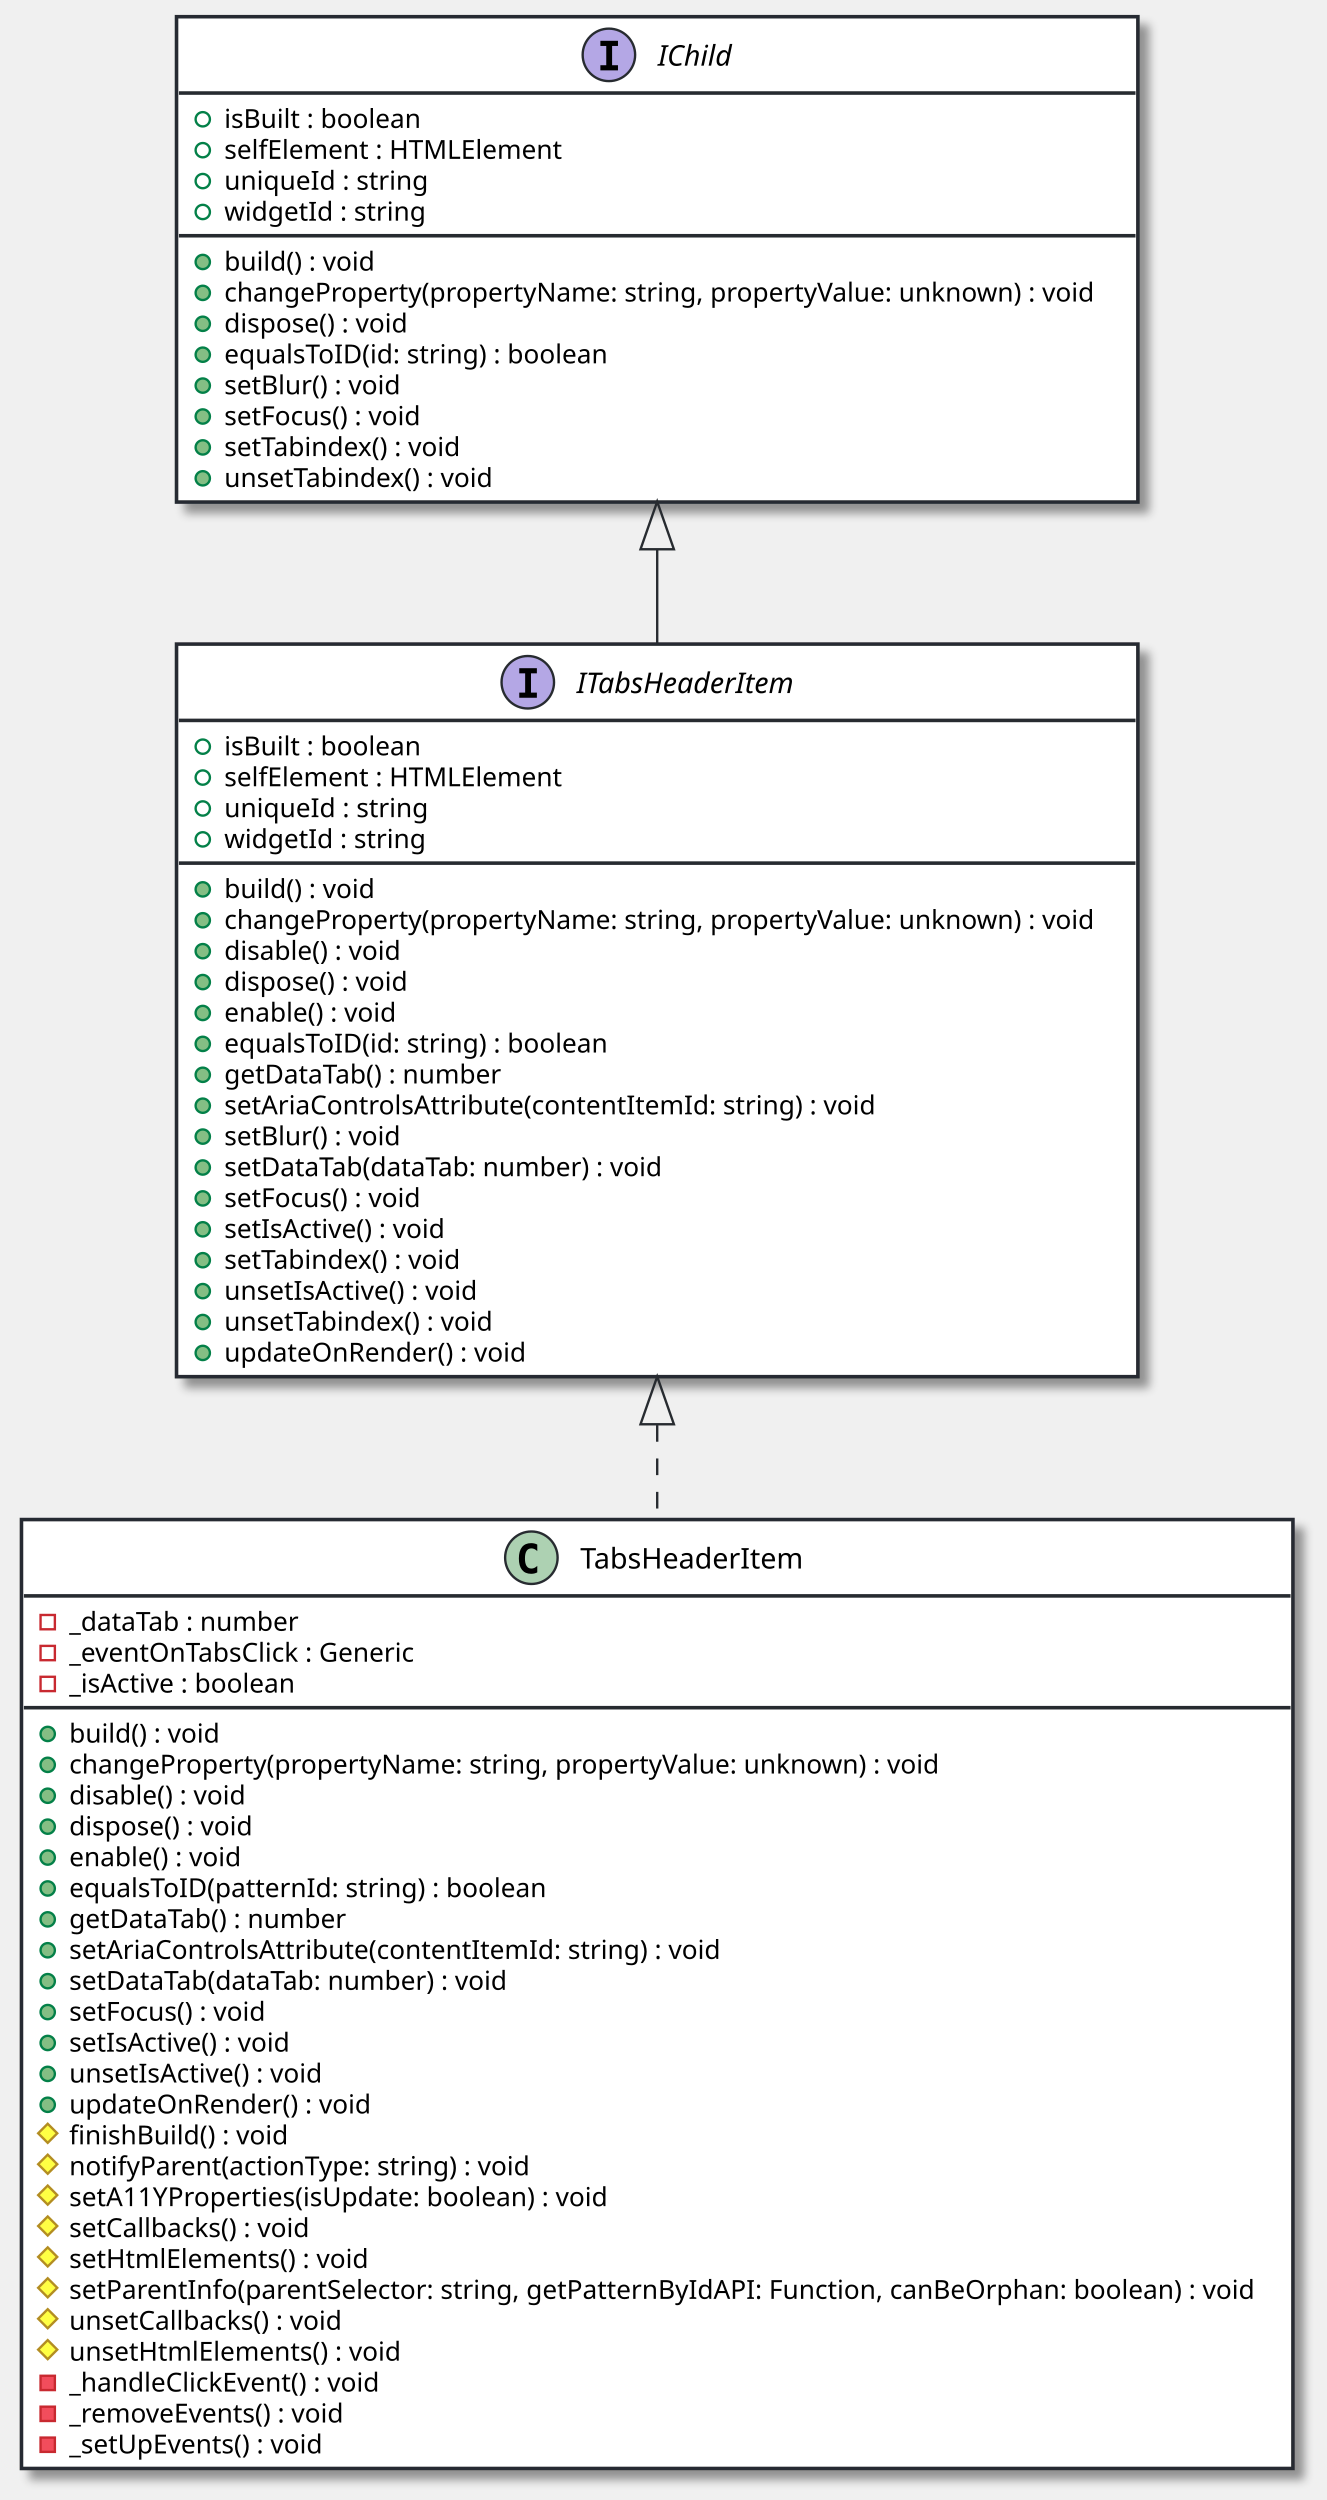
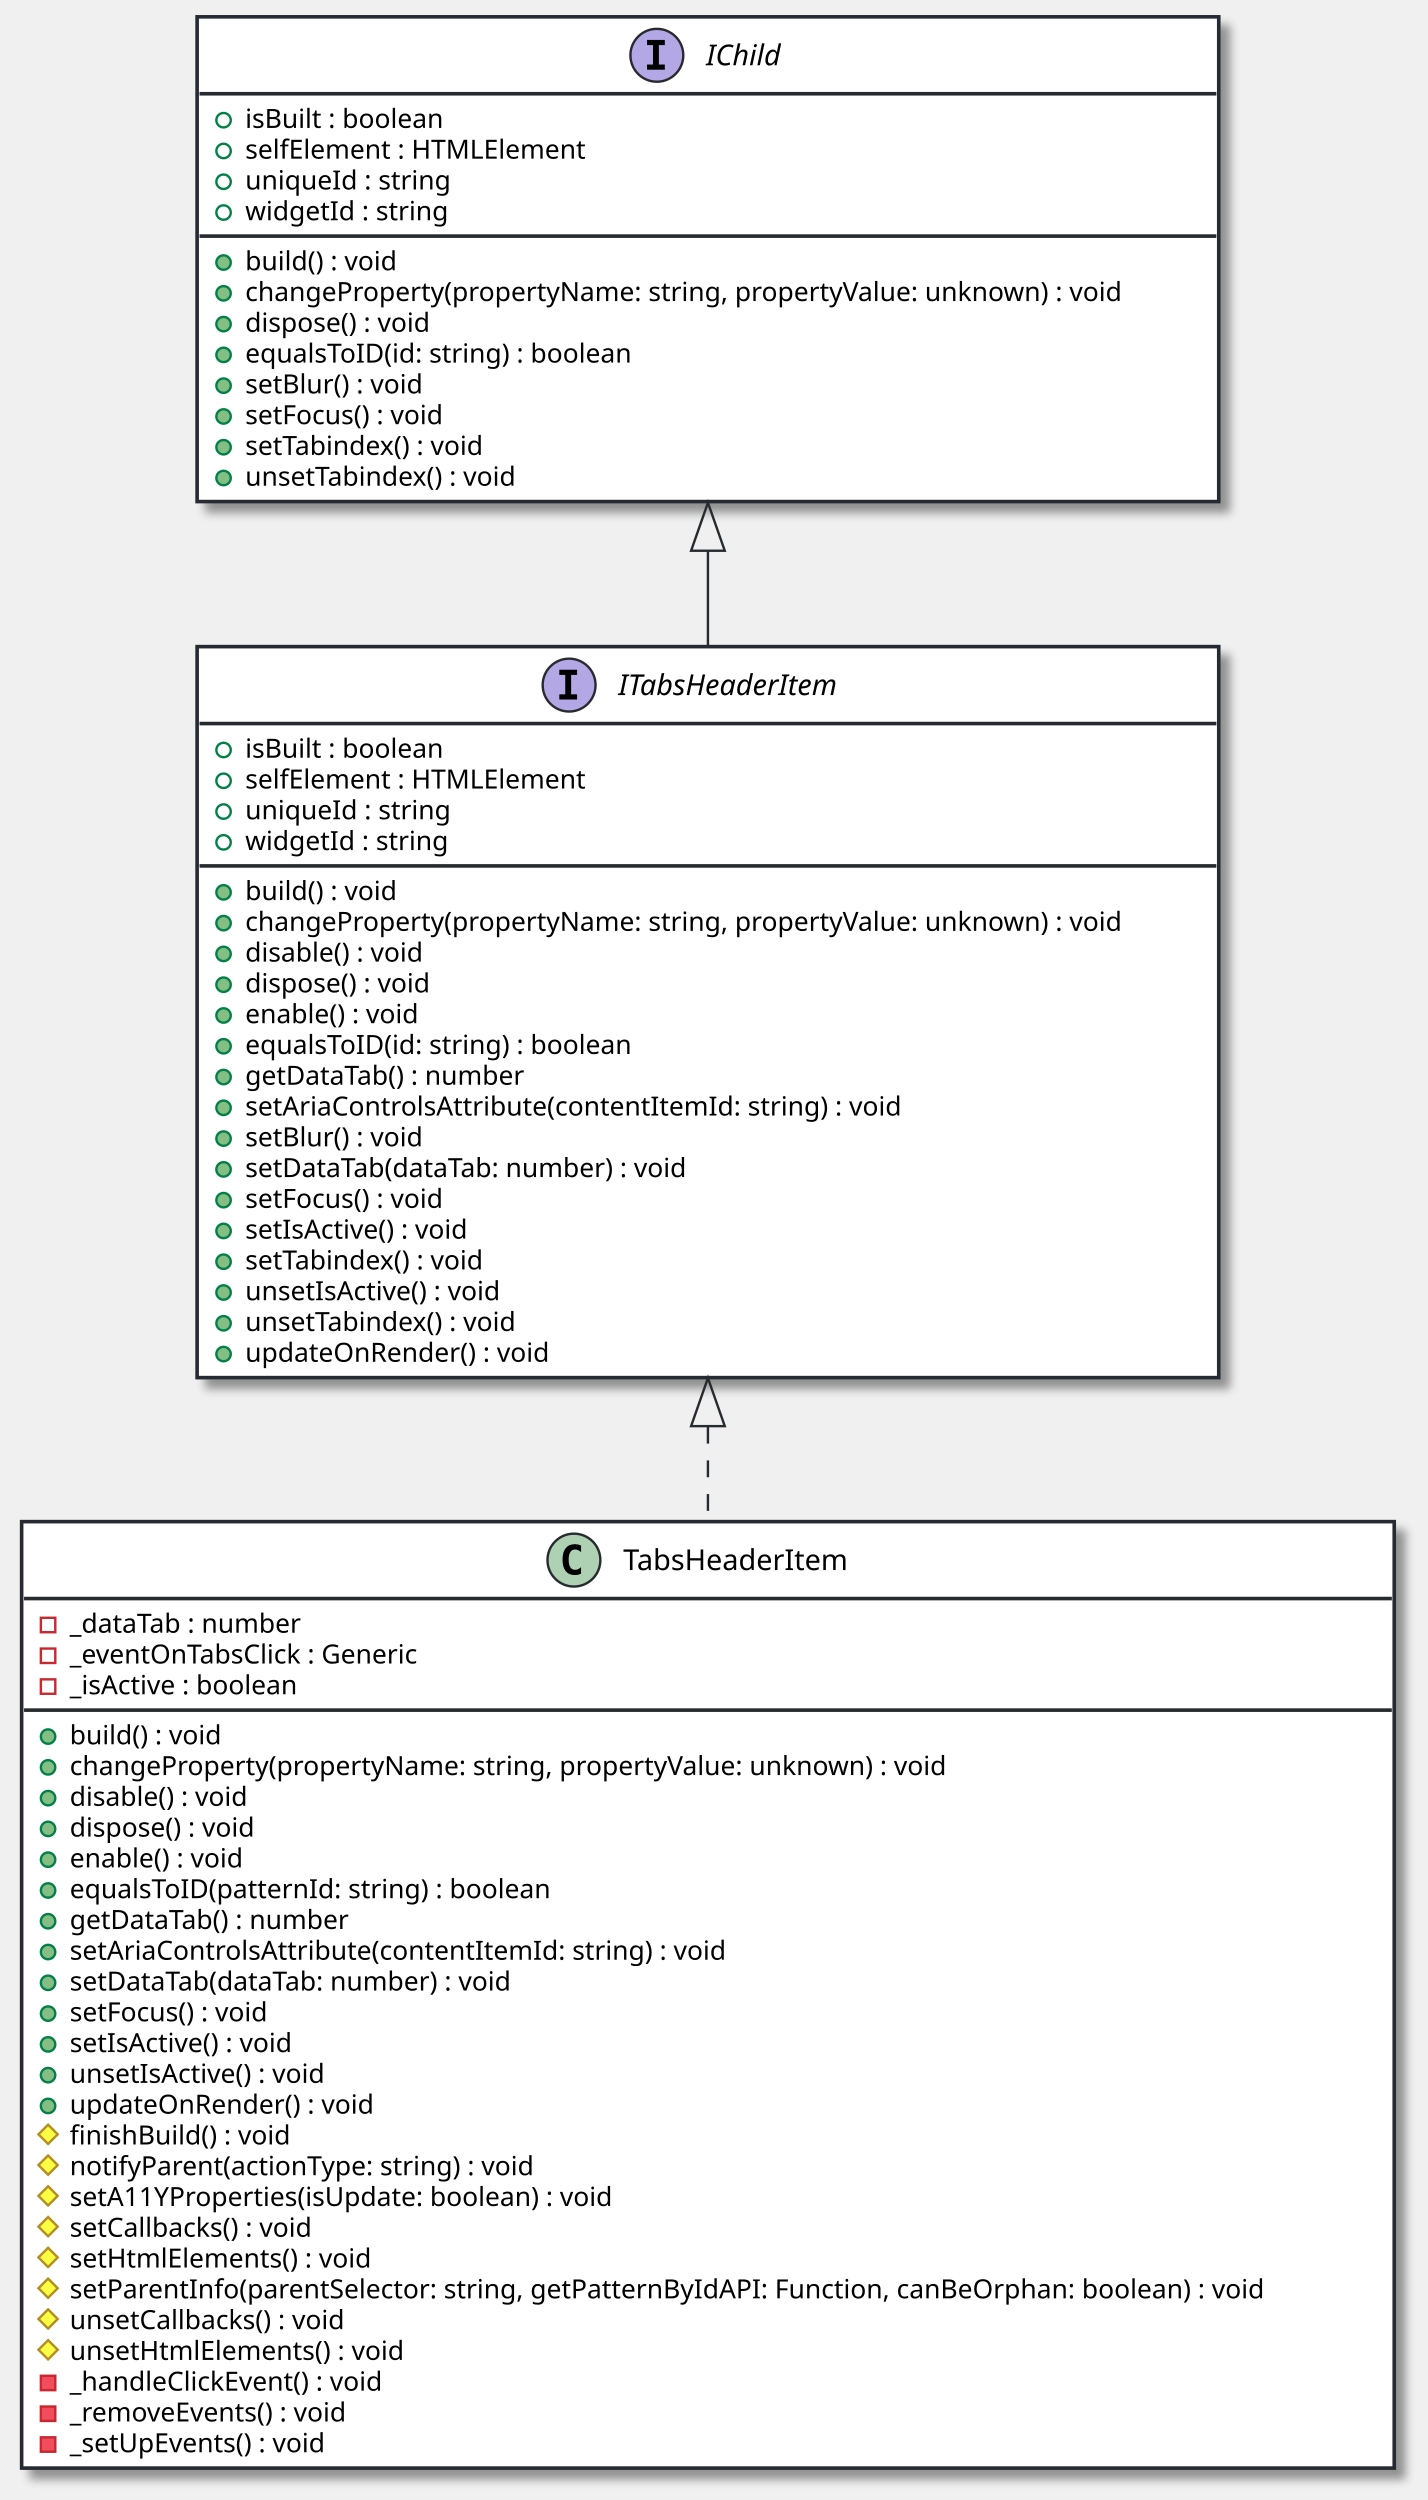
- <svg xmlns="http://www.w3.org/2000/svg" contentScriptType="application/ecmascript" contentStyleType="text/css" height="1048px" preserveAspectRatio="none" style="width:556px;height:1048px;background:#CED4DA;" version="1.1" viewBox="0 0 556 1048" width="556px" zoomAndPan="magnify">
+ <svg xmlns="http://www.w3.org/2000/svg" contentScriptType="application/ecmascript" contentStyleType="text/css" height="1040px" preserveAspectRatio="none" style="width:594px;height:1040px;background:#CED4DA;" version="1.1" viewBox="0 0 594 1040" width="594px" zoomAndPan="magnify">
  <defs>
    <filter height="300%" id="f1m0neeiqr94rv" width="300%" x="-1" y="-1">
      <feGaussianBlur result="blurOut" stdDeviation="2.0" />
      <feColorMatrix in="blurOut" result="blurOut2" type="matrix" values="0 0 0 0 0 0 0 0 0 0 0 0 0 0 0 0 0 0 .4 0" />
      <feOffset dx="4.0" dy="4.0" in="blurOut2" result="blurOut3" />
      <feBlend in="SourceGraphic" in2="blurOut3" mode="normal" />
    </filter>
  </defs>
  <g>
-     <rect codeLine="7" fill="#FFFFFF" filter="url(#f1m0neeiqr94rv)" height="307.102" id="ITabsHeaderItem" style="stroke:#272B30;stroke-width:1.5;" width="403" x="74" y="270" />
-     <ellipse cx="221.25" cy="286" fill="#B4A7E5" rx="11" ry="11" style="stroke:#272B30;stroke-width:1.0;" />
-     <path d="M217.678,282.265 L217.678,280.107 L225.057,280.107 L225.057,282.265 L222.592,282.265 L222.592,290.342 L225.057,290.342 L225.057,292.5 L217.678,292.5 L217.678,290.342 L220.143,290.342 L220.143,282.265 Z " fill="#000000" />
-     <text fill="#000000" font-family="sans-serif" font-size="12" font-style="italic" lengthAdjust="spacing" textLength="100" x="241.75" y="290.535">ITabsHeaderItem</text>
-     <line style="stroke:#272B30;stroke-width:1.5;" x1="75" x2="476" y1="302" y2="302" />
-     <ellipse cx="85" cy="313" rx="3" ry="3" style="stroke:#038048;stroke-width:1.0;fill:none;" />
-     <text fill="#000000" font-family="sans-serif" font-size="11" lengthAdjust="spacing" textLength="84" x="94" y="316.635">isBuilt : boolean</text>
-     <ellipse cx="85" cy="325.955" rx="3" ry="3" style="stroke:#038048;stroke-width:1.0;fill:none;" />
-     <text fill="#000000" font-family="sans-serif" font-size="11" lengthAdjust="spacing" textLength="142" x="94" y="329.59">selfElement : HTMLElement</text>
-     <ellipse cx="85" cy="338.91" rx="3" ry="3" style="stroke:#038048;stroke-width:1.0;fill:none;" />
-     <text fill="#000000" font-family="sans-serif" font-size="11" lengthAdjust="spacing" textLength="88" x="94" y="342.545">uniqueId : string</text>
-     <ellipse cx="85" cy="351.865" rx="3" ry="3" style="stroke:#038048;stroke-width:1.0;fill:none;" />
-     <text fill="#000000" font-family="sans-serif" font-size="11" lengthAdjust="spacing" textLength="86" x="94" y="355.5">widgetId : string</text>
-     <line style="stroke:#272B30;stroke-width:1.5;" x1="75" x2="476" y1="361.82" y2="361.82" />
-     <ellipse cx="85" cy="372.82" fill="#84BE84" rx="3" ry="3" style="stroke:#038048;stroke-width:1.0;" />
-     <text fill="#000000" font-family="sans-serif" font-size="11" lengthAdjust="spacing" textLength="67" x="94" y="376.455">build() : void</text>
-     <ellipse cx="85" cy="385.775" fill="#84BE84" rx="3" ry="3" style="stroke:#038048;stroke-width:1.0;" />
-     <text fill="#000000" font-family="sans-serif" font-size="11" lengthAdjust="spacing" textLength="377" x="94" y="389.41">changeProperty(propertyName: string, propertyValue: unknown) : void</text>
-     <ellipse cx="85" cy="398.731" fill="#84BE84" rx="3" ry="3" style="stroke:#038048;stroke-width:1.0;" />
-     <text fill="#000000" font-family="sans-serif" font-size="11" lengthAdjust="spacing" textLength="78" x="94" y="402.365">disable() : void</text>
-     <ellipse cx="85" cy="411.685" fill="#84BE84" rx="3" ry="3" style="stroke:#038048;stroke-width:1.0;" />
-     <text fill="#000000" font-family="sans-serif" font-size="11" lengthAdjust="spacing" textLength="82" x="94" y="415.32">dispose() : void</text>
-     <ellipse cx="85" cy="424.641" fill="#84BE84" rx="3" ry="3" style="stroke:#038048;stroke-width:1.0;" />
-     <text fill="#000000" font-family="sans-serif" font-size="11" lengthAdjust="spacing" textLength="75" x="94" y="428.275">enable() : void</text>
-     <ellipse cx="85" cy="437.596" fill="#84BE84" rx="3" ry="3" style="stroke:#038048;stroke-width:1.0;" />
-     <text fill="#000000" font-family="sans-serif" font-size="11" lengthAdjust="spacing" textLength="168" x="94" y="441.231">equalsToID(id: string) : boolean</text>
-     <ellipse cx="85" cy="450.551" fill="#84BE84" rx="3" ry="3" style="stroke:#038048;stroke-width:1.0;" />
-     <text fill="#000000" font-family="sans-serif" font-size="11" lengthAdjust="spacing" textLength="120" x="94" y="454.185">getDataTab() : number</text>
-     <ellipse cx="85" cy="463.506" fill="#84BE84" rx="3" ry="3" style="stroke:#038048;stroke-width:1.0;" />
-     <text fill="#000000" font-family="sans-serif" font-size="11" lengthAdjust="spacing" textLength="285" x="94" y="467.141">setAriaControlsAttribute(contentItemId: string) : void</text>
-     <ellipse cx="85" cy="476.461" fill="#84BE84" rx="3" ry="3" style="stroke:#038048;stroke-width:1.0;" />
-     <text fill="#000000" font-family="sans-serif" font-size="11" lengthAdjust="spacing" textLength="77" x="94" y="480.096">setBlur() : void</text>
-     <ellipse cx="85" cy="489.416" fill="#84BE84" rx="3" ry="3" style="stroke:#038048;stroke-width:1.0;" />
-     <text fill="#000000" font-family="sans-serif" font-size="11" lengthAdjust="spacing" textLength="191" x="94" y="493.051">setDataTab(dataTab: number) : void</text>
-     <ellipse cx="85" cy="502.371" fill="#84BE84" rx="3" ry="3" style="stroke:#038048;stroke-width:1.0;" />
-     <text fill="#000000" font-family="sans-serif" font-size="11" lengthAdjust="spacing" textLength="88" x="94" y="506.006">setFocus() : void</text>
-     <ellipse cx="85" cy="515.326" fill="#84BE84" rx="3" ry="3" style="stroke:#038048;stroke-width:1.0;" />
-     <text fill="#000000" font-family="sans-serif" font-size="11" lengthAdjust="spacing" textLength="98" x="94" y="518.961">setIsActive() : void</text>
-     <ellipse cx="85" cy="528.281" fill="#84BE84" rx="3" ry="3" style="stroke:#038048;stroke-width:1.0;" />
-     <text fill="#000000" font-family="sans-serif" font-size="11" lengthAdjust="spacing" textLength="106" x="94" y="531.916">setTabindex() : void</text>
-     <ellipse cx="85" cy="541.236" fill="#84BE84" rx="3" ry="3" style="stroke:#038048;stroke-width:1.0;" />
-     <text fill="#000000" font-family="sans-serif" font-size="11" lengthAdjust="spacing" textLength="112" x="94" y="544.871">unsetIsActive() : void</text>
-     <ellipse cx="85" cy="554.191" fill="#84BE84" rx="3" ry="3" style="stroke:#038048;stroke-width:1.0;" />
-     <text fill="#000000" font-family="sans-serif" font-size="11" lengthAdjust="spacing" textLength="120" x="94" y="557.826">unsetTabindex() : void</text>
-     <ellipse cx="85" cy="567.146" fill="#84BE84" rx="3" ry="3" style="stroke:#038048;stroke-width:1.0;" />
-     <text fill="#000000" font-family="sans-serif" font-size="11" lengthAdjust="spacing" textLength="131" x="94" y="570.781">updateOnRender() : void</text>
-     <rect codeLine="29" fill="#FFFFFF" filter="url(#f1m0neeiqr94rv)" height="203.461" id="IChild" style="stroke:#272B30;stroke-width:1.5;" width="403" x="74" y="7" />
-     <ellipse cx="255.25" cy="23" fill="#B4A7E5" rx="11" ry="11" style="stroke:#272B30;stroke-width:1.0;" />
-     <path d="M251.678,19.265 L251.678,17.107 L259.057,17.107 L259.057,19.265 L256.592,19.265 L256.592,27.342 L259.057,27.342 L259.057,29.5 L251.678,29.5 L251.678,27.342 L254.143,27.342 L254.143,19.265 Z " fill="#000000" />
-     <text fill="#000000" font-family="sans-serif" font-size="12" font-style="italic" lengthAdjust="spacing" textLength="32" x="275.75" y="27.535">IChild</text>
-     <line style="stroke:#272B30;stroke-width:1.5;" x1="75" x2="476" y1="39" y2="39" />
-     <ellipse cx="85" cy="50" rx="3" ry="3" style="stroke:#038048;stroke-width:1.0;fill:none;" />
-     <text fill="#000000" font-family="sans-serif" font-size="11" lengthAdjust="spacing" textLength="84" x="94" y="53.635">isBuilt : boolean</text>
-     <ellipse cx="85" cy="62.955" rx="3" ry="3" style="stroke:#038048;stroke-width:1.0;fill:none;" />
-     <text fill="#000000" font-family="sans-serif" font-size="11" lengthAdjust="spacing" textLength="142" x="94" y="66.59">selfElement : HTMLElement</text>
-     <ellipse cx="85" cy="75.91" rx="3" ry="3" style="stroke:#038048;stroke-width:1.0;fill:none;" />
-     <text fill="#000000" font-family="sans-serif" font-size="11" lengthAdjust="spacing" textLength="88" x="94" y="79.545">uniqueId : string</text>
-     <ellipse cx="85" cy="88.865" rx="3" ry="3" style="stroke:#038048;stroke-width:1.0;fill:none;" />
-     <text fill="#000000" font-family="sans-serif" font-size="11" lengthAdjust="spacing" textLength="86" x="94" y="92.5">widgetId : string</text>
-     <line style="stroke:#272B30;stroke-width:1.5;" x1="75" x2="476" y1="98.82" y2="98.82" />
-     <ellipse cx="85" cy="109.82" fill="#84BE84" rx="3" ry="3" style="stroke:#038048;stroke-width:1.0;" />
-     <text fill="#000000" font-family="sans-serif" font-size="11" lengthAdjust="spacing" textLength="67" x="94" y="113.455">build() : void</text>
-     <ellipse cx="85" cy="122.775" fill="#84BE84" rx="3" ry="3" style="stroke:#038048;stroke-width:1.0;" />
-     <text fill="#000000" font-family="sans-serif" font-size="11" lengthAdjust="spacing" textLength="377" x="94" y="126.41">changeProperty(propertyName: string, propertyValue: unknown) : void</text>
-     <ellipse cx="85" cy="135.731" fill="#84BE84" rx="3" ry="3" style="stroke:#038048;stroke-width:1.0;" />
-     <text fill="#000000" font-family="sans-serif" font-size="11" lengthAdjust="spacing" textLength="82" x="94" y="139.365">dispose() : void</text>
-     <ellipse cx="85" cy="148.685" fill="#84BE84" rx="3" ry="3" style="stroke:#038048;stroke-width:1.0;" />
-     <text fill="#000000" font-family="sans-serif" font-size="11" lengthAdjust="spacing" textLength="168" x="94" y="152.32">equalsToID(id: string) : boolean</text>
-     <ellipse cx="85" cy="161.641" fill="#84BE84" rx="3" ry="3" style="stroke:#038048;stroke-width:1.0;" />
-     <text fill="#000000" font-family="sans-serif" font-size="11" lengthAdjust="spacing" textLength="77" x="94" y="165.275">setBlur() : void</text>
-     <ellipse cx="85" cy="174.596" fill="#84BE84" rx="3" ry="3" style="stroke:#038048;stroke-width:1.0;" />
-     <text fill="#000000" font-family="sans-serif" font-size="11" lengthAdjust="spacing" textLength="88" x="94" y="178.231">setFocus() : void</text>
-     <ellipse cx="85" cy="187.551" fill="#84BE84" rx="3" ry="3" style="stroke:#038048;stroke-width:1.0;" />
-     <text fill="#000000" font-family="sans-serif" font-size="11" lengthAdjust="spacing" textLength="106" x="94" y="191.185">setTabindex() : void</text>
-     <ellipse cx="85" cy="200.506" fill="#84BE84" rx="3" ry="3" style="stroke:#038048;stroke-width:1.0;" />
-     <text fill="#000000" font-family="sans-serif" font-size="11" lengthAdjust="spacing" textLength="120" x="94" y="204.141">unsetTabindex() : void</text>
-     <rect codeLine="44" fill="#FFFFFF" filter="url(#f1m0neeiqr94rv)" height="397.787" id="TabsHeaderItem" style="stroke:#272B30;stroke-width:1.5;" width="533" x="9" y="637" />
-     <ellipse cx="222.75" cy="653" fill="#ADD1B2" rx="11" ry="11" style="stroke:#272B30;stroke-width:1.0;" />
-     <path d="M225.223,659.143 Q224.642,659.442 224.003,659.591 Q223.364,659.741 222.658,659.741 Q220.151,659.741 218.832,658.089 Q217.512,656.437 217.512,653.316 Q217.512,650.187 218.832,648.535 Q220.151,646.883 222.658,646.883 Q223.364,646.883 224.011,647.032 Q224.659,647.182 225.223,647.481 L225.223,650.203 Q224.592,649.622 223.999,649.352 Q223.405,649.082 222.774,649.082 Q221.43,649.082 220.745,650.149 Q220.06,651.216 220.06,653.316 Q220.06,655.408 220.745,656.474 Q221.43,657.541 222.774,657.541 Q223.405,657.541 223.999,657.271 Q224.592,657.001 225.223,656.42 Z " fill="#000000" />
-     <text fill="#000000" font-family="sans-serif" font-size="12" lengthAdjust="spacing" textLength="97" x="243.25" y="657.535">TabsHeaderItem</text>
-     <line style="stroke:#272B30;stroke-width:1.5;" x1="10" x2="541" y1="669" y2="669" />
-     <rect fill="none" height="6" style="stroke:#C82930;stroke-width:1.0;" width="6" x="17" y="677" />
-     <text fill="#000000" font-family="sans-serif" font-size="11" lengthAdjust="spacing" textLength="100" x="29" y="683.635">_dataTab : number</text>
-     <rect fill="none" height="6" style="stroke:#C82930;stroke-width:1.0;" width="6" x="17" y="689.955" />
-     <text fill="#000000" font-family="sans-serif" font-size="11" lengthAdjust="spacing" textLength="153" x="29" y="696.59">_eventOnTabsClick : Generic</text>
-     <rect fill="none" height="6" style="stroke:#C82930;stroke-width:1.0;" width="6" x="17" y="702.91" />
-     <text fill="#000000" font-family="sans-serif" font-size="11" lengthAdjust="spacing" textLength="100" x="29" y="709.545">_isActive : boolean</text>
-     <line style="stroke:#272B30;stroke-width:1.5;" x1="10" x2="541" y1="715.865" y2="715.865" />
-     <ellipse cx="20" cy="726.865" fill="#84BE84" rx="3" ry="3" style="stroke:#038048;stroke-width:1.0;" />
-     <text fill="#000000" font-family="sans-serif" font-size="11" lengthAdjust="spacing" textLength="67" x="29" y="730.5">build() : void</text>
-     <ellipse cx="20" cy="739.82" fill="#84BE84" rx="3" ry="3" style="stroke:#038048;stroke-width:1.0;" />
-     <text fill="#000000" font-family="sans-serif" font-size="11" lengthAdjust="spacing" textLength="377" x="29" y="743.455">changeProperty(propertyName: string, propertyValue: unknown) : void</text>
-     <ellipse cx="20" cy="752.775" fill="#84BE84" rx="3" ry="3" style="stroke:#038048;stroke-width:1.0;" />
-     <text fill="#000000" font-family="sans-serif" font-size="11" lengthAdjust="spacing" textLength="78" x="29" y="756.41">disable() : void</text>
-     <ellipse cx="20" cy="765.731" fill="#84BE84" rx="3" ry="3" style="stroke:#038048;stroke-width:1.0;" />
-     <text fill="#000000" font-family="sans-serif" font-size="11" lengthAdjust="spacing" textLength="82" x="29" y="769.365">dispose() : void</text>
-     <ellipse cx="20" cy="778.686" fill="#84BE84" rx="3" ry="3" style="stroke:#038048;stroke-width:1.0;" />
-     <text fill="#000000" font-family="sans-serif" font-size="11" lengthAdjust="spacing" textLength="75" x="29" y="782.32">enable() : void</text>
-     <ellipse cx="20" cy="791.641" fill="#84BE84" rx="3" ry="3" style="stroke:#038048;stroke-width:1.0;" />
-     <text fill="#000000" font-family="sans-serif" font-size="11" lengthAdjust="spacing" textLength="207" x="29" y="795.275">equalsToID(patternId: string) : boolean</text>
-     <ellipse cx="20" cy="804.596" fill="#84BE84" rx="3" ry="3" style="stroke:#038048;stroke-width:1.0;" />
-     <text fill="#000000" font-family="sans-serif" font-size="11" lengthAdjust="spacing" textLength="120" x="29" y="808.231">getDataTab() : number</text>
-     <ellipse cx="20" cy="817.551" fill="#84BE84" rx="3" ry="3" style="stroke:#038048;stroke-width:1.0;" />
-     <text fill="#000000" font-family="sans-serif" font-size="11" lengthAdjust="spacing" textLength="285" x="29" y="821.186">setAriaControlsAttribute(contentItemId: string) : void</text>
-     <ellipse cx="20" cy="830.506" fill="#84BE84" rx="3" ry="3" style="stroke:#038048;stroke-width:1.0;" />
-     <text fill="#000000" font-family="sans-serif" font-size="11" lengthAdjust="spacing" textLength="191" x="29" y="834.141">setDataTab(dataTab: number) : void</text>
-     <ellipse cx="20" cy="843.461" fill="#84BE84" rx="3" ry="3" style="stroke:#038048;stroke-width:1.0;" />
-     <text fill="#000000" font-family="sans-serif" font-size="11" lengthAdjust="spacing" textLength="88" x="29" y="847.096">setFocus() : void</text>
-     <ellipse cx="20" cy="856.416" fill="#84BE84" rx="3" ry="3" style="stroke:#038048;stroke-width:1.0;" />
-     <text fill="#000000" font-family="sans-serif" font-size="11" lengthAdjust="spacing" textLength="98" x="29" y="860.051">setIsActive() : void</text>
-     <ellipse cx="20" cy="869.371" fill="#84BE84" rx="3" ry="3" style="stroke:#038048;stroke-width:1.0;" />
-     <text fill="#000000" font-family="sans-serif" font-size="11" lengthAdjust="spacing" textLength="112" x="29" y="873.006">unsetIsActive() : void</text>
-     <ellipse cx="20" cy="882.326" fill="#84BE84" rx="3" ry="3" style="stroke:#038048;stroke-width:1.0;" />
-     <text fill="#000000" font-family="sans-serif" font-size="11" lengthAdjust="spacing" textLength="131" x="29" y="885.961">updateOnRender() : void</text>
-     <polygon fill="#FFFF44" points="20,890.281,24,894.281,20,898.281,16,894.281" style="stroke:#B38D22;stroke-width:1.0;" />
-     <text fill="#000000" font-family="sans-serif" font-size="11" lengthAdjust="spacing" textLength="96" x="29" y="898.916">finishBuild() : void</text>
-     <polygon fill="#FFFF44" points="20,903.236,24,907.236,20,911.236,16,907.236" style="stroke:#B38D22;stroke-width:1.0;" />
-     <text fill="#000000" font-family="sans-serif" font-size="11" lengthAdjust="spacing" textLength="202" x="29" y="911.871">notifyParent(actionType: string) : void</text>
-     <polygon fill="#FFFF44" points="20,916.191,24,920.191,20,924.191,16,920.191" style="stroke:#B38D22;stroke-width:1.0;" />
-     <text fill="#000000" font-family="sans-serif" font-size="11" lengthAdjust="spacing" textLength="236" x="29" y="924.826">setA11YProperties(isUpdate: boolean) : void</text>
-     <polygon fill="#FFFF44" points="20,929.146,24,933.146,20,937.146,16,933.146" style="stroke:#B38D22;stroke-width:1.0;" />
-     <text fill="#000000" font-family="sans-serif" font-size="11" lengthAdjust="spacing" textLength="107" x="29" y="937.781">setCallbacks() : void</text>
-     <polygon fill="#FFFF44" points="20,942.102,24,946.102,20,950.102,16,946.102" style="stroke:#B38D22;stroke-width:1.0;" />
-     <text fill="#000000" font-family="sans-serif" font-size="11" lengthAdjust="spacing" textLength="129" x="29" y="950.736">setHtmlElements() : void</text>
-     <polygon fill="#FFFF44" points="20,955.057,24,959.057,20,963.057,16,959.057" style="stroke:#B38D22;stroke-width:1.0;" />
-     <text fill="#000000" font-family="sans-serif" font-size="11" lengthAdjust="spacing" textLength="507" x="29" y="963.691">setParentInfo(parentSelector: string, getPatternByIdAPI: Function, canBeOrphan: boolean) : void</text>
-     <polygon fill="#FFFF44" points="20,968.012,24,972.012,20,976.012,16,972.012" style="stroke:#B38D22;stroke-width:1.0;" />
-     <text fill="#000000" font-family="sans-serif" font-size="11" lengthAdjust="spacing" textLength="121" x="29" y="976.646">unsetCallbacks() : void</text>
-     <polygon fill="#FFFF44" points="20,980.967,24,984.967,20,988.967,16,984.967" style="stroke:#B38D22;stroke-width:1.0;" />
-     <text fill="#000000" font-family="sans-serif" font-size="11" lengthAdjust="spacing" textLength="143" x="29" y="989.602">unsetHtmlElements() : void</text>
-     <rect fill="#F24D5C" height="6" style="stroke:#C82930;stroke-width:1.0;" width="6" x="17" y="995.922" />
-     <text fill="#000000" font-family="sans-serif" font-size="11" lengthAdjust="spacing" textLength="137" x="29" y="1002.557">_handleClickEvent() : void</text>
-     <rect fill="#F24D5C" height="6" style="stroke:#C82930;stroke-width:1.0;" width="6" x="17" y="1008.877" />
-     <text fill="#000000" font-family="sans-serif" font-size="11" lengthAdjust="spacing" textLength="121" x="29" y="1015.512">_removeEvents() : void</text>
-     <rect fill="#F24D5C" height="6" style="stroke:#C82930;stroke-width:1.0;" width="6" x="17" y="1021.832" />
-     <text fill="#000000" font-family="sans-serif" font-size="11" lengthAdjust="spacing" textLength="112" x="29" y="1028.467">_setUpEvents() : void</text>
-     <path codeLine="43" d="M275.5,230.28 C275.5,243.24 275.5,256.54 275.5,269.8 " fill="none" id="IChild-backto-ITabsHeaderItem" style="stroke:#272B30;stroke-width:1.0;" />
-     <polygon fill="none" points="268.5,230.26,275.5,210.26,282.5,230.26,268.5,230.26" style="stroke:#272B30;stroke-width:1.0;" />
-     <path codeLine="73" d="M275.5,597.38 C275.5,610.43 275.5,623.65 275.5,636.83 " fill="none" id="ITabsHeaderItem-backto-TabsHeaderItem" style="stroke:#272B30;stroke-width:1.0;stroke-dasharray:7.0,7.0;" />
-     <polygon fill="none" points="268.5,597.06,275.5,577.06,282.5,597.06,268.5,597.06" style="stroke:#272B30;stroke-width:1.0;" />
+     <rect codeLine="7" fill="#FFFFFF" filter="url(#f1m0neeiqr94rv)" height="304.094" id="ITabsHeaderItem" style="stroke:#272B30;stroke-width:1.5;" width="425" x="82" y="269" />
+     <ellipse cx="236.75" cy="285" fill="#B4A7E5" rx="11" ry="11" style="stroke:#272B30;stroke-width:1.0;" />
+     <path d="M232.672,280.766 L232.672,278.609 L240.062,278.609 L240.062,280.766 L237.594,280.766 L237.594,288.844 L240.062,288.844 L240.062,291 L232.672,291 L232.672,288.844 L235.141,288.844 L235.141,280.766 L232.672,280.766 Z " fill="#000000" />
+     <text fill="#000000" font-family="sans-serif" font-size="12" font-style="italic" lengthAdjust="spacing" textLength="107" x="257.25" y="289.154">ITabsHeaderItem</text>
+     <line style="stroke:#272B30;stroke-width:1.5;" x1="83" x2="506" y1="301" y2="301" />
+     <ellipse cx="93" cy="312" rx="3" ry="3" style="stroke:#038048;stroke-width:1.0;fill:none;" />
+     <text fill="#000000" font-family="sans-serif" font-size="11" lengthAdjust="spacing" textLength="92" x="102" y="315.21">isBuilt : boolean</text>
+     <ellipse cx="93" cy="324.805" rx="3" ry="3" style="stroke:#038048;stroke-width:1.0;fill:none;" />
+     <text fill="#000000" font-family="sans-serif" font-size="11" lengthAdjust="spacing" textLength="155" x="102" y="328.015">selfElement : HTMLElement</text>
+     <ellipse cx="93" cy="337.609" rx="3" ry="3" style="stroke:#038048;stroke-width:1.0;fill:none;" />
+     <text fill="#000000" font-family="sans-serif" font-size="11" lengthAdjust="spacing" textLength="93" x="102" y="340.82">uniqueId : string</text>
+     <ellipse cx="93" cy="350.414" rx="3" ry="3" style="stroke:#038048;stroke-width:1.0;fill:none;" />
+     <text fill="#000000" font-family="sans-serif" font-size="11" lengthAdjust="spacing" textLength="92" x="102" y="353.625">widgetId : string</text>
+     <line style="stroke:#272B30;stroke-width:1.5;" x1="83" x2="506" y1="360.219" y2="360.219" />
+     <ellipse cx="93" cy="371.219" fill="#84BE84" rx="3" ry="3" style="stroke:#038048;stroke-width:1.0;" />
+     <text fill="#000000" font-family="sans-serif" font-size="11" lengthAdjust="spacing" textLength="70" x="102" y="374.429">build() : void</text>
+     <ellipse cx="93" cy="384.023" fill="#84BE84" rx="3" ry="3" style="stroke:#038048;stroke-width:1.0;" />
+     <text fill="#000000" font-family="sans-serif" font-size="11" lengthAdjust="spacing" textLength="399" x="102" y="387.234">changeProperty(propertyName: string, propertyValue: unknown) : void</text>
+     <ellipse cx="93" cy="396.828" fill="#84BE84" rx="3" ry="3" style="stroke:#038048;stroke-width:1.0;" />
+     <text fill="#000000" font-family="sans-serif" font-size="11" lengthAdjust="spacing" textLength="84" x="102" y="400.039">disable() : void</text>
+     <ellipse cx="93" cy="409.633" fill="#84BE84" rx="3" ry="3" style="stroke:#038048;stroke-width:1.0;" />
+     <text fill="#000000" font-family="sans-serif" font-size="11" lengthAdjust="spacing" textLength="88" x="102" y="412.843">dispose() : void</text>
+     <ellipse cx="93" cy="422.438" fill="#84BE84" rx="3" ry="3" style="stroke:#038048;stroke-width:1.0;" />
+     <text fill="#000000" font-family="sans-serif" font-size="11" lengthAdjust="spacing" textLength="81" x="102" y="425.648">enable() : void</text>
+     <ellipse cx="93" cy="435.242" fill="#84BE84" rx="3" ry="3" style="stroke:#038048;stroke-width:1.0;" />
+     <text fill="#000000" font-family="sans-serif" font-size="11" lengthAdjust="spacing" textLength="179" x="102" y="438.453">equalsToID(id: string) : boolean</text>
+     <ellipse cx="93" cy="448.047" fill="#84BE84" rx="3" ry="3" style="stroke:#038048;stroke-width:1.0;" />
+     <text fill="#000000" font-family="sans-serif" font-size="11" lengthAdjust="spacing" textLength="129" x="102" y="451.257">getDataTab() : number</text>
+     <ellipse cx="93" cy="460.852" fill="#84BE84" rx="3" ry="3" style="stroke:#038048;stroke-width:1.0;" />
+     <text fill="#000000" font-family="sans-serif" font-size="11" lengthAdjust="spacing" textLength="297" x="102" y="464.062">setAriaControlsAttribute(contentItemId: string) : void</text>
+     <ellipse cx="93" cy="473.656" fill="#84BE84" rx="3" ry="3" style="stroke:#038048;stroke-width:1.0;" />
+     <text fill="#000000" font-family="sans-serif" font-size="11" lengthAdjust="spacing" textLength="84" x="102" y="476.867">setBlur() : void</text>
+     <ellipse cx="93" cy="486.461" fill="#84BE84" rx="3" ry="3" style="stroke:#038048;stroke-width:1.0;" />
+     <text fill="#000000" font-family="sans-serif" font-size="11" lengthAdjust="spacing" textLength="206" x="102" y="489.671">setDataTab(dataTab: number) : void</text>
+     <ellipse cx="93" cy="499.266" fill="#84BE84" rx="3" ry="3" style="stroke:#038048;stroke-width:1.0;" />
+     <text fill="#000000" font-family="sans-serif" font-size="11" lengthAdjust="spacing" textLength="94" x="102" y="502.476">setFocus() : void</text>
+     <ellipse cx="93" cy="512.07" fill="#84BE84" rx="3" ry="3" style="stroke:#038048;stroke-width:1.0;" />
+     <text fill="#000000" font-family="sans-serif" font-size="11" lengthAdjust="spacing" textLength="104" x="102" y="515.281">setIsActive() : void</text>
+     <ellipse cx="93" cy="524.875" fill="#84BE84" rx="3" ry="3" style="stroke:#038048;stroke-width:1.0;" />
+     <text fill="#000000" font-family="sans-serif" font-size="11" lengthAdjust="spacing" textLength="112" x="102" y="528.085">setTabindex() : void</text>
+     <ellipse cx="93" cy="537.68" fill="#84BE84" rx="3" ry="3" style="stroke:#038048;stroke-width:1.0;" />
+     <text fill="#000000" font-family="sans-serif" font-size="11" lengthAdjust="spacing" textLength="118" x="102" y="540.89">unsetIsActive() : void</text>
+     <ellipse cx="93" cy="550.484" fill="#84BE84" rx="3" ry="3" style="stroke:#038048;stroke-width:1.0;" />
+     <text fill="#000000" font-family="sans-serif" font-size="11" lengthAdjust="spacing" textLength="126" x="102" y="553.695">unsetTabindex() : void</text>
+     <ellipse cx="93" cy="563.289" fill="#84BE84" rx="3" ry="3" style="stroke:#038048;stroke-width:1.0;" />
+     <text fill="#000000" font-family="sans-serif" font-size="11" lengthAdjust="spacing" textLength="138" x="102" y="566.5">updateOnRender() : void</text>
+     <rect codeLine="29" fill="#FFFFFF" filter="url(#f1m0neeiqr94rv)" height="201.656" id="IChild" style="stroke:#272B30;stroke-width:1.5;" width="425" x="82" y="7" />
+     <ellipse cx="273.25" cy="23" fill="#B4A7E5" rx="11" ry="11" style="stroke:#272B30;stroke-width:1.0;" />
+     <path d="M269.172,18.766 L269.172,16.609 L276.562,16.609 L276.562,18.766 L274.094,18.766 L274.094,26.844 L276.562,26.844 L276.562,29 L269.172,29 L269.172,26.844 L271.641,26.844 L271.641,18.766 L269.172,18.766 Z " fill="#000000" />
+     <text fill="#000000" font-family="sans-serif" font-size="12" font-style="italic" lengthAdjust="spacing" textLength="34" x="293.75" y="27.154">IChild</text>
+     <line style="stroke:#272B30;stroke-width:1.5;" x1="83" x2="506" y1="39" y2="39" />
+     <ellipse cx="93" cy="50" rx="3" ry="3" style="stroke:#038048;stroke-width:1.0;fill:none;" />
+     <text fill="#000000" font-family="sans-serif" font-size="11" lengthAdjust="spacing" textLength="92" x="102" y="53.21">isBuilt : boolean</text>
+     <ellipse cx="93" cy="62.805" rx="3" ry="3" style="stroke:#038048;stroke-width:1.0;fill:none;" />
+     <text fill="#000000" font-family="sans-serif" font-size="11" lengthAdjust="spacing" textLength="155" x="102" y="66.015">selfElement : HTMLElement</text>
+     <ellipse cx="93" cy="75.609" rx="3" ry="3" style="stroke:#038048;stroke-width:1.0;fill:none;" />
+     <text fill="#000000" font-family="sans-serif" font-size="11" lengthAdjust="spacing" textLength="93" x="102" y="78.82">uniqueId : string</text>
+     <ellipse cx="93" cy="88.414" rx="3" ry="3" style="stroke:#038048;stroke-width:1.0;fill:none;" />
+     <text fill="#000000" font-family="sans-serif" font-size="11" lengthAdjust="spacing" textLength="92" x="102" y="91.624">widgetId : string</text>
+     <line style="stroke:#272B30;stroke-width:1.5;" x1="83" x2="506" y1="98.219" y2="98.219" />
+     <ellipse cx="93" cy="109.219" fill="#84BE84" rx="3" ry="3" style="stroke:#038048;stroke-width:1.0;" />
+     <text fill="#000000" font-family="sans-serif" font-size="11" lengthAdjust="spacing" textLength="70" x="102" y="112.429">build() : void</text>
+     <ellipse cx="93" cy="122.023" fill="#84BE84" rx="3" ry="3" style="stroke:#038048;stroke-width:1.0;" />
+     <text fill="#000000" font-family="sans-serif" font-size="11" lengthAdjust="spacing" textLength="399" x="102" y="125.234">changeProperty(propertyName: string, propertyValue: unknown) : void</text>
+     <ellipse cx="93" cy="134.828" fill="#84BE84" rx="3" ry="3" style="stroke:#038048;stroke-width:1.0;" />
+     <text fill="#000000" font-family="sans-serif" font-size="11" lengthAdjust="spacing" textLength="88" x="102" y="138.039">dispose() : void</text>
+     <ellipse cx="93" cy="147.633" fill="#84BE84" rx="3" ry="3" style="stroke:#038048;stroke-width:1.0;" />
+     <text fill="#000000" font-family="sans-serif" font-size="11" lengthAdjust="spacing" textLength="179" x="102" y="150.843">equalsToID(id: string) : boolean</text>
+     <ellipse cx="93" cy="160.438" fill="#84BE84" rx="3" ry="3" style="stroke:#038048;stroke-width:1.0;" />
+     <text fill="#000000" font-family="sans-serif" font-size="11" lengthAdjust="spacing" textLength="84" x="102" y="163.648">setBlur() : void</text>
+     <ellipse cx="93" cy="173.242" fill="#84BE84" rx="3" ry="3" style="stroke:#038048;stroke-width:1.0;" />
+     <text fill="#000000" font-family="sans-serif" font-size="11" lengthAdjust="spacing" textLength="94" x="102" y="176.453">setFocus() : void</text>
+     <ellipse cx="93" cy="186.047" fill="#84BE84" rx="3" ry="3" style="stroke:#038048;stroke-width:1.0;" />
+     <text fill="#000000" font-family="sans-serif" font-size="11" lengthAdjust="spacing" textLength="112" x="102" y="189.257">setTabindex() : void</text>
+     <ellipse cx="93" cy="198.852" fill="#84BE84" rx="3" ry="3" style="stroke:#038048;stroke-width:1.0;" />
+     <text fill="#000000" font-family="sans-serif" font-size="11" lengthAdjust="spacing" textLength="126" x="102" y="202.062">unsetTabindex() : void</text>
+     <rect codeLine="44" fill="#FFFFFF" filter="url(#f1m0neeiqr94rv)" height="393.727" id="TabsHeaderItem" style="stroke:#272B30;stroke-width:1.5;" width="571" x="9" y="633" />
+     <ellipse cx="238.75" cy="649" fill="#ADD1B2" rx="11" ry="11" style="stroke:#272B30;stroke-width:1.0;" />
+     <path d="M241.719,654.641 Q241.141,654.938 240.5,655.078 Q239.859,655.234 239.156,655.234 Q236.656,655.234 235.328,653.594 Q234.016,651.938 234.016,648.812 Q234.016,645.688 235.328,644.031 Q236.656,642.375 239.156,642.375 Q239.859,642.375 240.5,642.531 Q241.156,642.688 241.719,642.984 L241.719,645.703 Q241.094,645.125 240.5,644.859 Q239.906,644.578 239.281,644.578 Q237.938,644.578 237.25,645.656 Q236.562,646.719 236.562,648.812 Q236.562,650.906 237.25,651.984 Q237.938,653.047 239.281,653.047 Q239.906,653.047 240.5,652.781 Q241.094,652.5 241.719,651.922 L241.719,654.641 Z " fill="#000000" />
+     <text fill="#000000" font-family="sans-serif" font-size="12" lengthAdjust="spacing" textLength="103" x="259.25" y="653.154">TabsHeaderItem</text>
+     <line style="stroke:#272B30;stroke-width:1.5;" x1="10" x2="579" y1="665" y2="665" />
+     <rect fill="none" height="6" style="stroke:#C82930;stroke-width:1.0;" width="6" x="17" y="673" />
+     <text fill="#000000" font-family="sans-serif" font-size="11" lengthAdjust="spacing" textLength="108" x="29" y="679.21">_dataTab : number</text>
+     <rect fill="none" height="6" style="stroke:#C82930;stroke-width:1.0;" width="6" x="17" y="685.805" />
+     <text fill="#000000" font-family="sans-serif" font-size="11" lengthAdjust="spacing" textLength="163" x="29" y="692.015">_eventOnTabsClick : Generic</text>
+     <rect fill="none" height="6" style="stroke:#C82930;stroke-width:1.0;" width="6" x="17" y="698.609" />
+     <text fill="#000000" font-family="sans-serif" font-size="11" lengthAdjust="spacing" textLength="106" x="29" y="704.82">_isActive : boolean</text>
+     <line style="stroke:#272B30;stroke-width:1.5;" x1="10" x2="579" y1="711.414" y2="711.414" />
+     <ellipse cx="20" cy="722.414" fill="#84BE84" rx="3" ry="3" style="stroke:#038048;stroke-width:1.0;" />
+     <text fill="#000000" font-family="sans-serif" font-size="11" lengthAdjust="spacing" textLength="70" x="29" y="725.625">build() : void</text>
+     <ellipse cx="20" cy="735.219" fill="#84BE84" rx="3" ry="3" style="stroke:#038048;stroke-width:1.0;" />
+     <text fill="#000000" font-family="sans-serif" font-size="11" lengthAdjust="spacing" textLength="399" x="29" y="738.429">changeProperty(propertyName: string, propertyValue: unknown) : void</text>
+     <ellipse cx="20" cy="748.023" fill="#84BE84" rx="3" ry="3" style="stroke:#038048;stroke-width:1.0;" />
+     <text fill="#000000" font-family="sans-serif" font-size="11" lengthAdjust="spacing" textLength="84" x="29" y="751.234">disable() : void</text>
+     <ellipse cx="20" cy="760.828" fill="#84BE84" rx="3" ry="3" style="stroke:#038048;stroke-width:1.0;" />
+     <text fill="#000000" font-family="sans-serif" font-size="11" lengthAdjust="spacing" textLength="88" x="29" y="764.039">dispose() : void</text>
+     <ellipse cx="20" cy="773.633" fill="#84BE84" rx="3" ry="3" style="stroke:#038048;stroke-width:1.0;" />
+     <text fill="#000000" font-family="sans-serif" font-size="11" lengthAdjust="spacing" textLength="81" x="29" y="776.843">enable() : void</text>
+     <ellipse cx="20" cy="786.438" fill="#84BE84" rx="3" ry="3" style="stroke:#038048;stroke-width:1.0;" />
+     <text fill="#000000" font-family="sans-serif" font-size="11" lengthAdjust="spacing" textLength="220" x="29" y="789.648">equalsToID(patternId: string) : boolean</text>
+     <ellipse cx="20" cy="799.242" fill="#84BE84" rx="3" ry="3" style="stroke:#038048;stroke-width:1.0;" />
+     <text fill="#000000" font-family="sans-serif" font-size="11" lengthAdjust="spacing" textLength="129" x="29" y="802.453">getDataTab() : number</text>
+     <ellipse cx="20" cy="812.047" fill="#84BE84" rx="3" ry="3" style="stroke:#038048;stroke-width:1.0;" />
+     <text fill="#000000" font-family="sans-serif" font-size="11" lengthAdjust="spacing" textLength="297" x="29" y="815.257">setAriaControlsAttribute(contentItemId: string) : void</text>
+     <ellipse cx="20" cy="824.852" fill="#84BE84" rx="3" ry="3" style="stroke:#038048;stroke-width:1.0;" />
+     <text fill="#000000" font-family="sans-serif" font-size="11" lengthAdjust="spacing" textLength="206" x="29" y="828.062">setDataTab(dataTab: number) : void</text>
+     <ellipse cx="20" cy="837.656" fill="#84BE84" rx="3" ry="3" style="stroke:#038048;stroke-width:1.0;" />
+     <text fill="#000000" font-family="sans-serif" font-size="11" lengthAdjust="spacing" textLength="94" x="29" y="840.867">setFocus() : void</text>
+     <ellipse cx="20" cy="850.461" fill="#84BE84" rx="3" ry="3" style="stroke:#038048;stroke-width:1.0;" />
+     <text fill="#000000" font-family="sans-serif" font-size="11" lengthAdjust="spacing" textLength="104" x="29" y="853.671">setIsActive() : void</text>
+     <ellipse cx="20" cy="863.266" fill="#84BE84" rx="3" ry="3" style="stroke:#038048;stroke-width:1.0;" />
+     <text fill="#000000" font-family="sans-serif" font-size="11" lengthAdjust="spacing" textLength="118" x="29" y="866.476">unsetIsActive() : void</text>
+     <ellipse cx="20" cy="876.07" fill="#84BE84" rx="3" ry="3" style="stroke:#038048;stroke-width:1.0;" />
+     <text fill="#000000" font-family="sans-serif" font-size="11" lengthAdjust="spacing" textLength="138" x="29" y="879.281">updateOnRender() : void</text>
+     <polygon fill="#FFFF44" points="20,883.875,24,887.875,20,891.875,16,887.875" style="stroke:#B38D22;stroke-width:1.0;" />
+     <text fill="#000000" font-family="sans-serif" font-size="11" lengthAdjust="spacing" textLength="102" x="29" y="892.085">finishBuild() : void</text>
+     <polygon fill="#FFFF44" points="20,896.68,24,900.68,20,904.68,16,900.68" style="stroke:#B38D22;stroke-width:1.0;" />
+     <text fill="#000000" font-family="sans-serif" font-size="11" lengthAdjust="spacing" textLength="213" x="29" y="904.89">notifyParent(actionType: string) : void</text>
+     <polygon fill="#FFFF44" points="20,909.484,24,913.484,20,917.484,16,913.484" style="stroke:#B38D22;stroke-width:1.0;" />
+     <text fill="#000000" font-family="sans-serif" font-size="11" lengthAdjust="spacing" textLength="251" x="29" y="917.695">setA11YProperties(isUpdate: boolean) : void</text>
+     <polygon fill="#FFFF44" points="20,922.289,24,926.289,20,930.289,16,926.289" style="stroke:#B38D22;stroke-width:1.0;" />
+     <text fill="#000000" font-family="sans-serif" font-size="11" lengthAdjust="spacing" textLength="115" x="29" y="930.5">setCallbacks() : void</text>
+     <polygon fill="#FFFF44" points="20,935.094,24,939.094,20,943.094,16,939.094" style="stroke:#B38D22;stroke-width:1.0;" />
+     <text fill="#000000" font-family="sans-serif" font-size="11" lengthAdjust="spacing" textLength="140" x="29" y="943.304">setHtmlElements() : void</text>
+     <polygon fill="#FFFF44" points="20,947.898,24,951.898,20,955.898,16,951.898" style="stroke:#B38D22;stroke-width:1.0;" />
+     <text fill="#000000" font-family="sans-serif" font-size="11" lengthAdjust="spacing" textLength="545" x="29" y="956.109">setParentInfo(parentSelector: string, getPatternByIdAPI: Function, canBeOrphan: boolean) : void</text>
+     <polygon fill="#FFFF44" points="20,960.703,24,964.703,20,968.703,16,964.703" style="stroke:#B38D22;stroke-width:1.0;" />
+     <text fill="#000000" font-family="sans-serif" font-size="11" lengthAdjust="spacing" textLength="129" x="29" y="968.914">unsetCallbacks() : void</text>
+     <polygon fill="#FFFF44" points="20,973.508,24,977.508,20,981.508,16,977.508" style="stroke:#B38D22;stroke-width:1.0;" />
+     <text fill="#000000" font-family="sans-serif" font-size="11" lengthAdjust="spacing" textLength="154" x="29" y="981.718">unsetHtmlElements() : void</text>
+     <rect fill="#F24D5C" height="6" style="stroke:#C82930;stroke-width:1.0;" width="6" x="17" y="988.312" />
+     <text fill="#000000" font-family="sans-serif" font-size="11" lengthAdjust="spacing" textLength="144" x="29" y="994.523">_handleClickEvent() : void</text>
+     <rect fill="#F24D5C" height="6" style="stroke:#C82930;stroke-width:1.0;" width="6" x="17" y="1001.117" />
+     <text fill="#000000" font-family="sans-serif" font-size="11" lengthAdjust="spacing" textLength="130" x="29" y="1007.328">_removeEvents() : void</text>
+     <rect fill="#F24D5C" height="6" style="stroke:#C82930;stroke-width:1.0;" width="6" x="17" y="1013.922" />
+     <text fill="#000000" font-family="sans-serif" font-size="11" lengthAdjust="spacing" textLength="120" x="29" y="1020.132">_setUpEvents() : void</text>
+     <path codeLine="43" d="M294.5,229.2 C294.5,242.2 294.5,255.54 294.5,268.84 " fill="none" id="IChild-backto-ITabsHeaderItem" style="stroke:#272B30;stroke-width:1.0;" />
+     <polygon fill="none" points="287.5,229.11,294.5,209.11,301.5,229.11,287.5,229.11" style="stroke:#272B30;stroke-width:1.0;" />
+     <path codeLine="73" d="M294.5,593.53 C294.5,606.54 294.5,619.72 294.5,632.87 " fill="none" id="ITabsHeaderItem-backto-TabsHeaderItem" style="stroke:#272B30;stroke-width:1.0;stroke-dasharray:7.0,7.0;" />
+     <polygon fill="none" points="287.5,593.26,294.5,573.26,301.5,593.26,287.5,593.26" style="stroke:#272B30;stroke-width:1.0;" />
  </g>
</svg>
